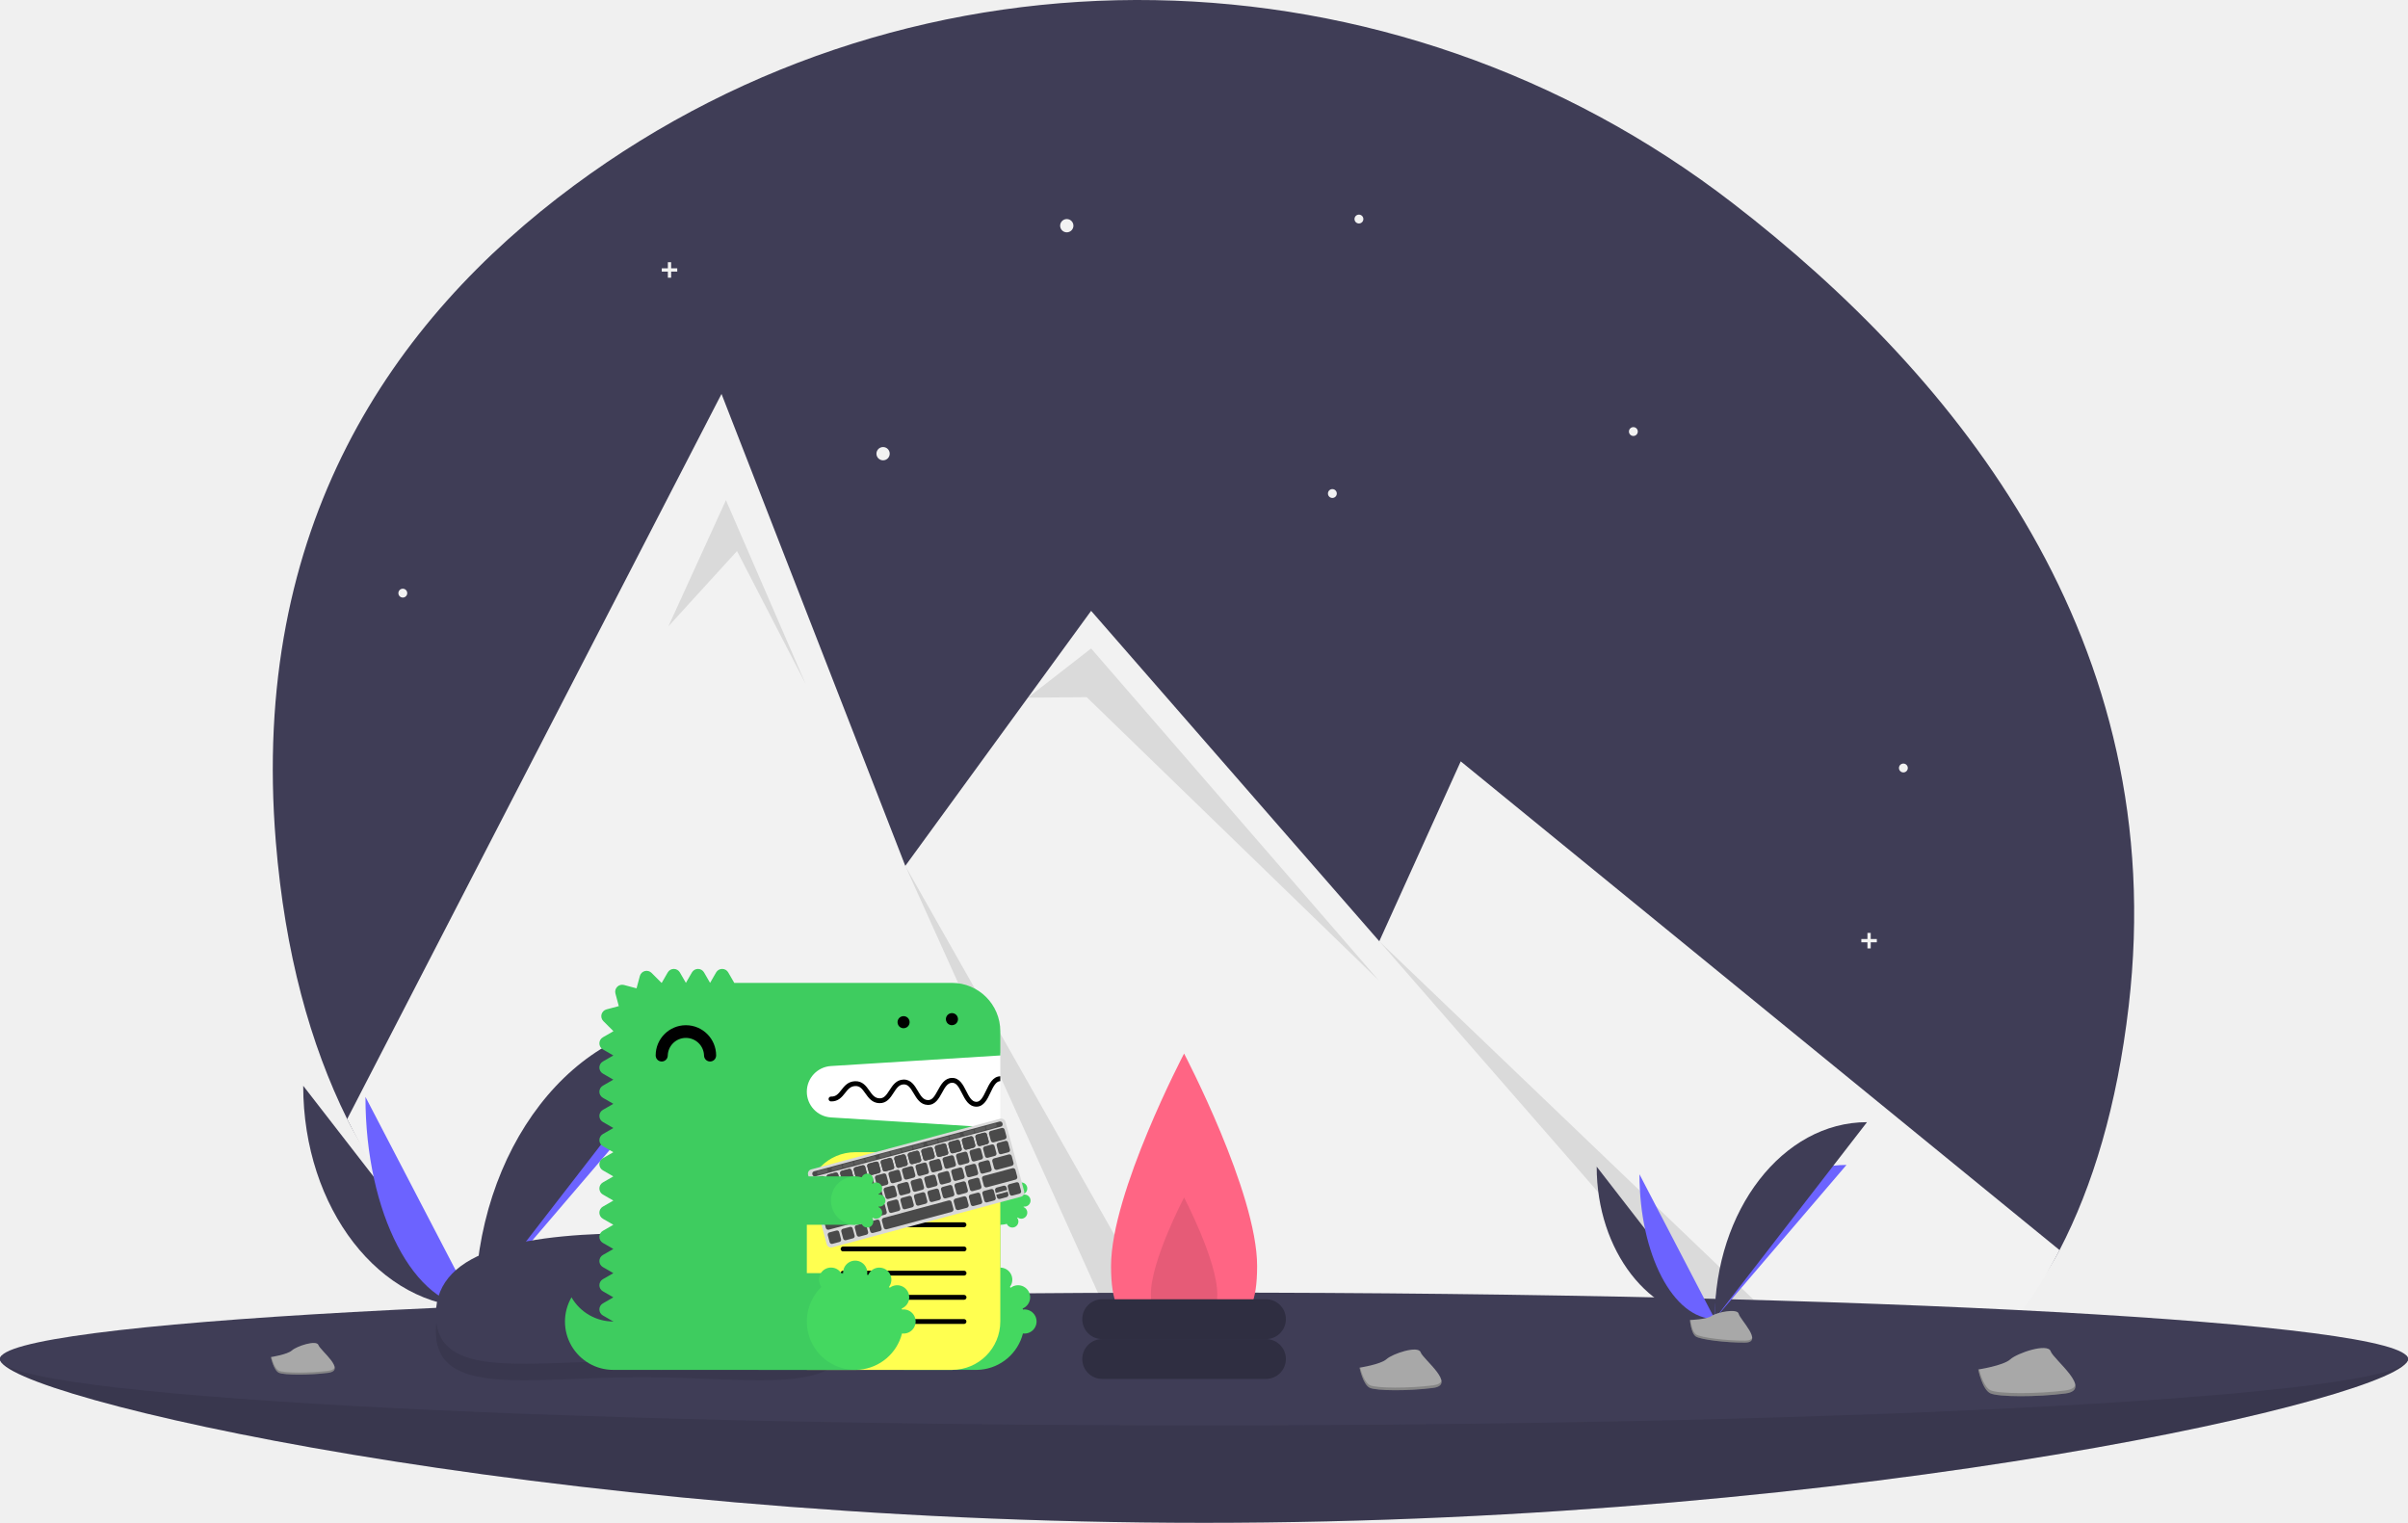
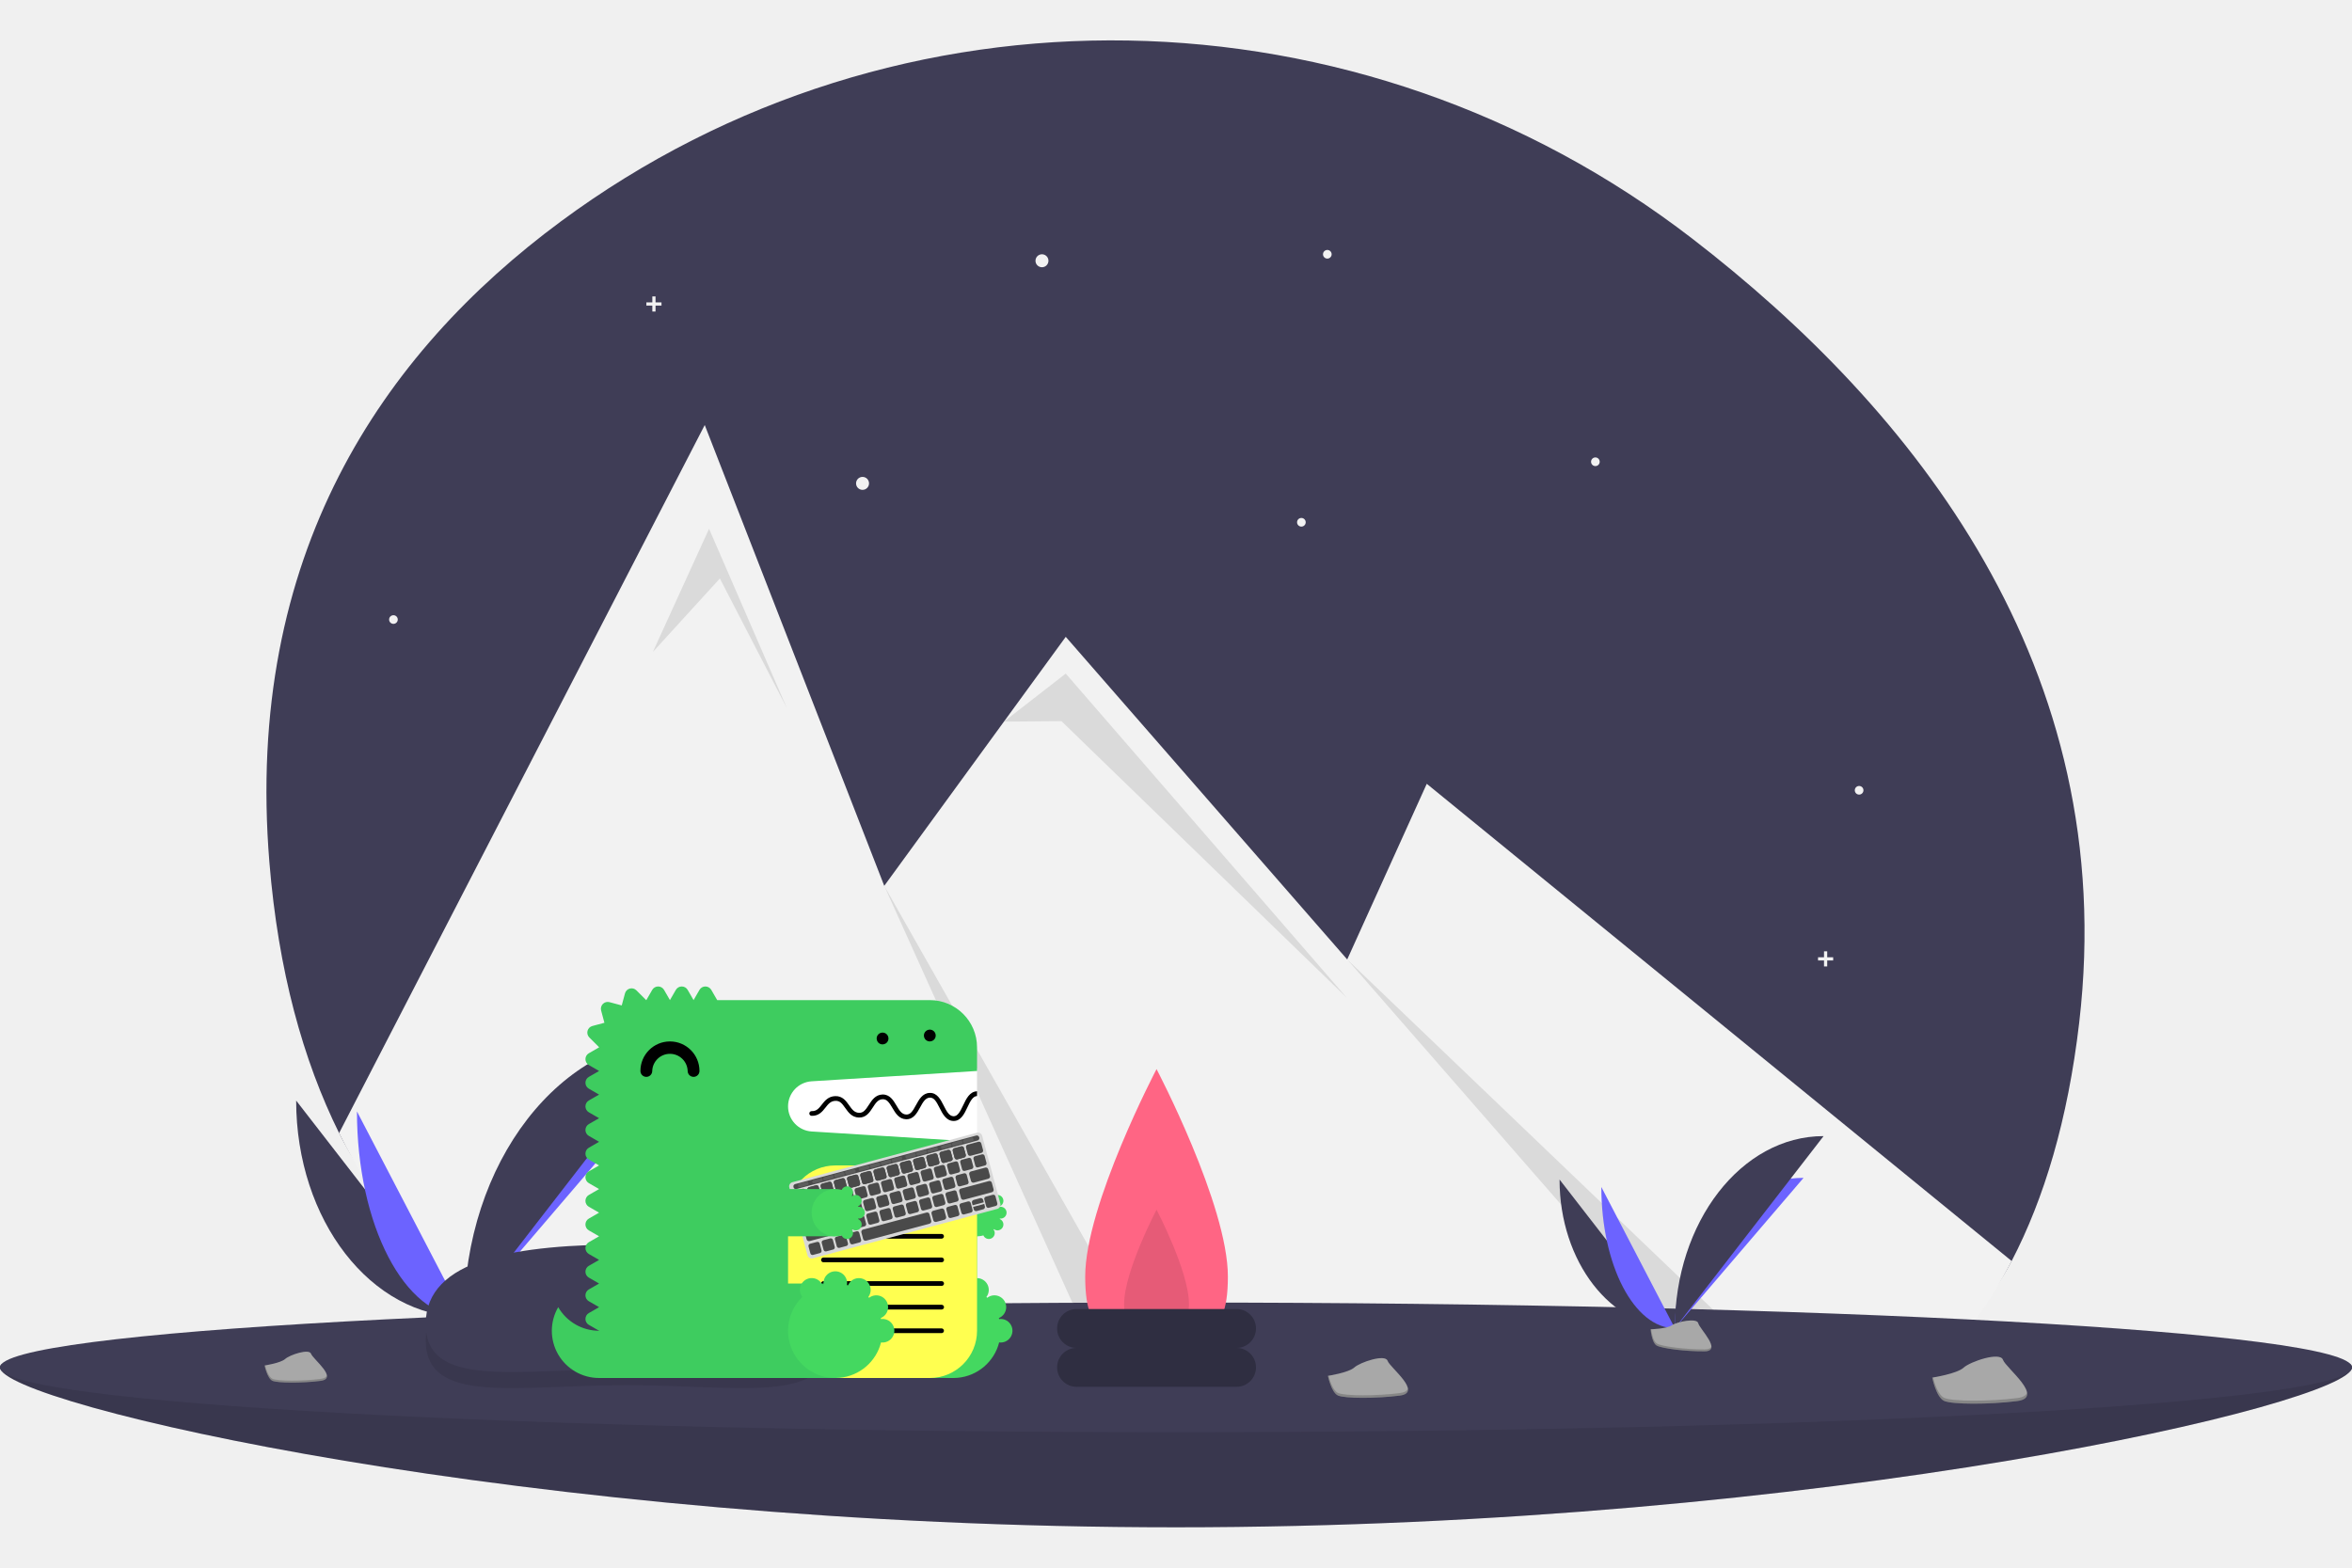
- <svg xmlns="http://www.w3.org/2000/svg" width="1088" height="687.962" viewBox="0 0 1088 687.962">
+ <svg xmlns="http://www.w3.org/2000/svg" width="1500" height="1000" viewBox="0 0 1088 687.962">
  <g id="Group_12" data-name="Group 12" transform="translate(-57 -56)">
    <g id="Group_11" data-name="Group 11" transform="translate(57 56)">
      <path id="Path_83" data-name="Path 83" d="M1017.81,560.461c-5.27,45.15-16.22,81.4-31.25,110.31-20,38.52-54.21,54.04-84.77,70.28a193.275,193.275,0,0,1-27.46,11.94c-55.61,19.3-117.85,14.18-166.74,3.99a657.282,657.282,0,0,0-104.09-13.16q-14.97-.675-29.97-.67c-15.42.02-293.07,5.29-360.67-131.57-16.69-33.76-28.13-75-32.24-125.27-11.63-142.12,52.29-235.46,134.74-296.47,155.97-115.41,369.76-110.57,523.43,7.88C941.15,276.621,1036.99,396.031,1017.81,560.461Z" transform="translate(-56 -106.019)" fill="#3f3d56" />
      <path id="Path_84" data-name="Path 84" d="M986.56,670.771c-20,38.52-47.21,64.04-77.77,80.28a193.272,193.272,0,0,1-27.46,11.94c-55.61,19.3-117.85,14.18-166.74,3.99a657.3,657.3,0,0,0-104.09-13.16q-14.97-.675-29.97-.67-23.13.03-46.25,1.72c-100.17,7.36-253.82-6.43-321.42-143.29L382,283.981,444.95,445.6l20.09,51.59,55.37-75.98L549,381.981l130.2,149.27,36.8-81.27L970.78,657.9l14.21,11.59Z" transform="translate(-56 -106.019)" fill="#f2f2f2" />
      <path id="Path_85" data-name="Path 85" d="M302,282.962l26-57,36,83-31-60Z" opacity="0.1" />
      <path id="Path_86" data-name="Path 86" d="M610.5,753.821q-14.97-.675-29.97-.67L465.04,497.191Z" transform="translate(-56 -106.019)" opacity="0.1" />
      <path id="Path_87" data-name="Path 87" d="M464.411,315.191,493,292.962l130,150-132-128Z" opacity="0.1" />
      <path id="Path_88" data-name="Path 88" d="M908.79,751.051a193.265,193.265,0,0,1-27.46,11.94L679.2,531.251Z" transform="translate(-56 -106.019)" opacity="0.1" />
      <circle id="Ellipse_11" data-name="Ellipse 11" cx="3" cy="3" r="3" transform="translate(479 98.962)" fill="#f2f2f2" />
      <circle id="Ellipse_12" data-name="Ellipse 12" cx="3" cy="3" r="3" transform="translate(396 201.962)" fill="#f2f2f2" />
      <circle id="Ellipse_13" data-name="Ellipse 13" cx="2" cy="2" r="2" transform="translate(600 220.962)" fill="#f2f2f2" />
      <circle id="Ellipse_14" data-name="Ellipse 14" cx="2" cy="2" r="2" transform="translate(180 265.962)" fill="#f2f2f2" />
      <circle id="Ellipse_15" data-name="Ellipse 15" cx="2" cy="2" r="2" transform="translate(612 96.962)" fill="#f2f2f2" />
      <circle id="Ellipse_16" data-name="Ellipse 16" cx="2" cy="2" r="2" transform="translate(736 192.962)" fill="#f2f2f2" />
      <circle id="Ellipse_17" data-name="Ellipse 17" cx="2" cy="2" r="2" transform="translate(858 344.962)" fill="#f2f2f2" />
      <path id="Path_89" data-name="Path 89" d="M306,121.222h-2.76v-2.76h-1.48v2.76H299V122.7h2.76v2.759h1.48V122.7H306Z" fill="#f2f2f2" />
      <path id="Path_90" data-name="Path 90" d="M848,424.222h-2.76v-2.76h-1.48v2.76H841V425.7h2.76v2.759h1.48V425.7H848Z" fill="#f2f2f2" />
      <path id="Path_91" data-name="Path 91" d="M1144,719.981c0,16.569-243.557,74-544,74s-544-57.431-544-74,243.557,14,544,14S1144,703.413,1144,719.981Z" transform="translate(-56 -106.019)" fill="#3f3d56" />
      <path id="Path_92" data-name="Path 92" d="M1144,719.981c0,16.569-243.557,74-544,74s-544-57.431-544-74,243.557,14,544,14S1144,703.413,1144,719.981Z" transform="translate(-56 -106.019)" opacity="0.1" />
      <ellipse id="Ellipse_18" data-name="Ellipse 18" cx="544" cy="30" rx="544" ry="30" transform="translate(0 583.962)" fill="#3f3d56" />
      <path id="Path_93" data-name="Path 93" d="M624,677.981c0,33.137-14.775,24-33,24s-33,9.137-33-24,33-96,33-96S624,644.844,624,677.981Z" transform="translate(-56 -106.019)" fill="#ff6584" />
      <path id="Path_94" data-name="Path 94" d="M606,690.66c0,15.062-6.716,10.909-15,10.909s-15,4.153-15-10.909,15-43.636,15-43.636S606,675.6,606,690.66Z" transform="translate(-56 -106.019)" opacity="0.1" />
      <rect id="Rectangle_97" data-name="Rectangle 97" width="92" height="18" rx="9" transform="translate(489 604.962)" fill="#2f2e41" />
      <rect id="Rectangle_98" data-name="Rectangle 98" width="92" height="18" rx="9" transform="translate(489 586.962)" fill="#2f2e41" />
      <path id="Path_95" data-name="Path 95" d="M193,596.547c0,55.343,34.719,100.126,77.626,100.126" transform="translate(-56 -106.019)" fill="#3f3d56" />
      <path id="Path_96" data-name="Path 96" d="M270.626,696.673c0-55.965,38.745-101.251,86.626-101.251" transform="translate(-56 -106.019)" fill="#6c63ff" />
      <path id="Path_97" data-name="Path 97" d="M221.125,601.564c0,52.57,22.14,95.109,49.5,95.109" transform="translate(-56 -106.019)" fill="#6c63ff" />
      <path id="Path_98" data-name="Path 98" d="M270.626,696.673c0-71.511,44.783-129.377,100.126-129.377" transform="translate(-56 -106.019)" fill="#3f3d56" />
      <path id="Path_99" data-name="Path 99" d="M254.3,697.379s11.009-.339,14.326-2.7,16.934-5.183,17.757-1.395,16.544,18.844,4.115,18.945-28.879-1.936-32.19-3.953S254.3,697.379,254.3,697.379Z" transform="translate(-56 -106.019)" fill="#a8a8a8" />
      <path id="Path_100" data-name="Path 100" d="M290.716,710.909c-12.429.1-28.879-1.936-32.19-3.953-2.522-1.536-3.527-7.048-3.863-9.591l-.368.014s.7,8.879,4.009,10.9,19.761,4.053,32.19,3.953c3.588-.029,4.827-1.305,4.759-3.2C294.755,710.174,293.386,710.887,290.716,710.909Z" transform="translate(-56 -106.019)" opacity="0.2" />
      <path id="Path_101" data-name="Path 101" d="M777.429,633.081c0,38.029,23.857,68.8,53.341,68.8" transform="translate(-56 -106.019)" fill="#3f3d56" />
      <path id="Path_102" data-name="Path 102" d="M830.769,701.882c0-38.456,26.623-69.575,59.525-69.575" transform="translate(-56 -106.019)" fill="#6c63ff" />
      <path id="Path_103" data-name="Path 103" d="M796.755,636.528c0,36.124,15.213,65.354,34.014,65.354" transform="translate(-56 -106.019)" fill="#6c63ff" />
      <path id="Path_104" data-name="Path 104" d="M830.769,701.882c0-49.139,30.773-88.9,68.8-88.9" transform="translate(-56 -106.019)" fill="#3f3d56" />
      <path id="Path_105" data-name="Path 105" d="M819.548,702.367s7.565-.233,9.844-1.856,11.636-3.562,12.2-.958,11.368,12.949,2.828,13.018-19.844-1.33-22.119-2.716S819.548,702.367,819.548,702.367Z" transform="translate(-56 -106.019)" fill="#a8a8a8" />
      <path id="Path_106" data-name="Path 106" d="M844.574,711.664c-8.54.069-19.844-1.33-22.119-2.716-1.733-1.056-2.423-4.843-2.654-6.59l-.253.01s.479,6.1,2.755,7.487,13.579,2.785,22.119,2.716c2.465-.02,3.317-.9,3.27-2.2C847.349,711.159,846.409,711.649,844.574,711.664Z" transform="translate(-56 -106.019)" opacity="0.2" />
      <path id="Path_107" data-name="Path 107" d="M949.813,724.718s11.36-1.729,14.5-4.591,16.89-7.488,18.217-3.667,19.494,17.447,6.633,19.107-30.153,1.609-33.835-.065S949.813,724.718,949.813,724.718Z" transform="translate(-56 -106.019)" fill="#a8a8a8" />
      <path id="Path_108" data-name="Path 108" d="M989.228,734.173c-12.86,1.659-30.153,1.609-33.835-.065-2.8-1.275-4.535-6.858-5.2-9.45l-.379.061s1.833,9.109,5.516,10.783,20.975,1.725,33.835.065c3.712-.479,4.836-1.956,4.529-3.906C993.319,732.907,991.991,733.817,989.228,734.173Z" transform="translate(-56 -106.019)" opacity="0.2" />
      <path id="Path_109" data-name="Path 109" d="M670.26,723.9s9.587-1.459,12.237-3.875,14.255-6.32,15.374-3.095,16.452,14.725,5.6,16.125-25.448,1.358-28.555-.055S670.26,723.9,670.26,723.9Z" transform="translate(-56 -106.019)" fill="#a8a8a8" />
      <path id="Path_110" data-name="Path 110" d="M703.524,731.875c-10.853,1.4-25.448,1.358-28.555-.055-2.367-1.076-3.827-5.788-4.39-7.976l-.32.051s1.547,7.687,4.655,9.1,17.7,1.456,28.555.055c3.133-.4,4.081-1.651,3.822-3.3C706.977,730.807,705.856,731.575,703.524,731.875Z" transform="translate(-56 -106.019)" opacity="0.2" />
      <path id="Path_111" data-name="Path 111" d="M178.389,719.109s7.463-1.136,9.527-3.016,11.1-4.92,11.969-2.409,12.808,11.463,4.358,12.553-19.811,1.057-22.23-.043S178.389,719.109,178.389,719.109Z" transform="translate(-56 -106.019)" fill="#a8a8a8" />
      <path id="Path_112" data-name="Path 112" d="M204.285,725.321c-8.449,1.09-19.811,1.057-22.23-.043-1.842-.838-2.979-4.506-3.417-6.209l-.249.04s1.2,5.984,3.624,7.085,13.781,1.133,22.23.043c2.439-.315,3.177-1.285,2.976-2.566C206.973,724.489,206.1,725.087,204.285,725.321Z" transform="translate(-56 -106.019)" opacity="0.2" />
      <path id="Path_113" data-name="Path 113" d="M439.7,707.337c0,30.22-42.124,20.873-93.7,20.873s-93.074,9.347-93.074-20.873,42.118-36.793,93.694-36.793S439.7,677.117,439.7,707.337Z" transform="translate(-56 -106.019)" opacity="0.1" />
      <path id="Path_114" data-name="Path 114" d="M439.7,699.9c0,30.22-42.124,20.873-93.7,20.873s-93.074,9.347-93.074-20.873S295.04,663.1,346.616,663.1,439.7,669.676,439.7,699.9Z" transform="translate(-56 -106.019)" fill="#3f3d56" />
    </g>
    <g id="docusaurus_keytar" transform="translate(312.271 493.733)">
      <path id="Path_40" data-name="Path 40" d="M99,52h91.791V89.153H99Z" transform="translate(5.904 -14.001)" fill="#fff" fill-rule="evenodd" />
      <path id="Path_41" data-name="Path 41" d="M24.855,163.927A21.828,21.828,0,0,1,5.947,153a21.829,21.829,0,0,0,18.908,32.782H46.71V163.927Z" transform="translate(-3 -4.634)" fill="#3ecc5f" fill-rule="evenodd" />
      <path id="Path_42" data-name="Path 42" d="M121.861,61.1l76.514-4.782V45.39A21.854,21.854,0,0,0,176.52,23.535H78.173L75.441,18.8a3.154,3.154,0,0,0-5.464,0l-2.732,4.732L64.513,18.8a3.154,3.154,0,0,0-5.464,0l-2.732,4.732L53.586,18.8a3.154,3.154,0,0,0-5.464,0L45.39,23.535c-.024,0-.046,0-.071,0l-4.526-4.525a3.153,3.153,0,0,0-5.276,1.414l-1.5,5.577-5.674-1.521a3.154,3.154,0,0,0-3.863,3.864L26,34.023l-5.575,1.494a3.155,3.155,0,0,0-1.416,5.278l4.526,4.526c0,.023,0,.046,0,.07L18.8,48.122a3.154,3.154,0,0,0,0,5.464l4.732,2.732L18.8,59.05a3.154,3.154,0,0,0,0,5.464l4.732,2.732L18.8,69.977a3.154,3.154,0,0,0,0,5.464l4.732,2.732L18.8,80.9a3.154,3.154,0,0,0,0,5.464L23.535,89.1,18.8,91.832a3.154,3.154,0,0,0,0,5.464l4.732,2.732L18.8,102.76a3.154,3.154,0,0,0,0,5.464l4.732,2.732L18.8,113.687a3.154,3.154,0,0,0,0,5.464l4.732,2.732L18.8,124.615a3.154,3.154,0,0,0,0,5.464l4.732,2.732L18.8,135.542a3.154,3.154,0,0,0,0,5.464l4.732,2.732L18.8,146.469a3.154,3.154,0,0,0,0,5.464l4.732,2.732L18.8,157.4a3.154,3.154,0,0,0,0,5.464l4.732,2.732L18.8,168.324a3.154,3.154,0,0,0,0,5.464l4.732,2.732A21.854,21.854,0,0,0,45.39,198.375H176.52a21.854,21.854,0,0,0,21.855-21.855V89.1l-76.514-4.782a11.632,11.632,0,0,1,0-23.219" transform="translate(-1.681 -17.226)" fill="#3ecc5f" fill-rule="evenodd" />
      <path id="Path_43" data-name="Path 43" d="M143,186.71h32.782V143H143Z" transform="translate(9.984 -5.561)" fill="#3ecc5f" fill-rule="evenodd" />
      <path id="Path_44" data-name="Path 44" d="M196.71,159.855a5.438,5.438,0,0,0-.7.07c-.042-.164-.081-.329-.127-.493a5.457,5.457,0,1,0-5.4-9.372q-.181-.185-.366-.367a5.454,5.454,0,1,0-9.384-5.4c-.162-.046-.325-.084-.486-.126a5.467,5.467,0,1,0-10.788,0c-.162.042-.325.08-.486.126a5.457,5.457,0,1,0-9.384,5.4,21.843,21.843,0,1,0,36.421,21.02,5.452,5.452,0,1,0,.7-10.858" transform="translate(10.912 -6.025)" fill="#44d860" fill-rule="evenodd" />
      <path id="Path_45" data-name="Path 45" d="M153,124.855h32.782V103H153Z" transform="translate(10.912 -9.271)" fill="#3ecc5f" fill-rule="evenodd" />
      <path id="Path_46" data-name="Path 46" d="M194.855,116.765a2.732,2.732,0,1,0,0-5.464,2.811,2.811,0,0,0-.349.035c-.022-.082-.04-.164-.063-.246a2.733,2.733,0,0,0-1.052-5.253,2.7,2.7,0,0,0-1.648.566q-.09-.093-.184-.184a2.7,2.7,0,0,0,.553-1.633,2.732,2.732,0,0,0-5.245-1.07,10.928,10.928,0,1,0,0,21.031,2.732,2.732,0,0,0,5.245-1.07,2.7,2.7,0,0,0-.553-1.633q.093-.09.184-.184a2.7,2.7,0,0,0,1.648.566,2.732,2.732,0,0,0,1.052-5.253c.023-.081.042-.164.063-.246a2.814,2.814,0,0,0,.349.035" transform="translate(12.767 -9.377)" fill="#44d860" fill-rule="evenodd" />
      <path id="Path_47" data-name="Path 47" d="M65.087,56.891a2.732,2.732,0,0,1-2.732-2.732,8.2,8.2,0,0,0-16.391,0,2.732,2.732,0,0,1-5.464,0,13.659,13.659,0,0,1,27.319,0,2.732,2.732,0,0,1-2.732,2.732" transform="translate(0.478 -15.068)" fill-rule="evenodd" />
      <path id="Path_48" data-name="Path 48" d="M103,191.347h65.565a21.854,21.854,0,0,0,21.855-21.855V93H124.855A21.854,21.854,0,0,0,103,114.855Z" transform="translate(6.275 -10.199)" fill="#ffff50" fill-rule="evenodd" />
      <path id="Path_49" data-name="Path 49" d="M173.216,129.787H118.535a1.093,1.093,0,1,1,0-2.185h54.681a1.093,1.093,0,0,1,0,2.185m0,21.855H118.535a1.093,1.093,0,1,1,0-2.186h54.681a1.093,1.093,0,0,1,0,2.186m0,21.855H118.535a1.093,1.093,0,1,1,0-2.185h54.681a1.093,1.093,0,0,1,0,2.185m0-54.434H118.535a1.093,1.093,0,1,1,0-2.185h54.681a1.093,1.093,0,0,1,0,2.185m0,21.652H118.535a1.093,1.093,0,1,1,0-2.186h54.681a1.093,1.093,0,0,1,0,2.186m0,21.855H118.535a1.093,1.093,0,1,1,0-2.186h54.681a1.093,1.093,0,0,1,0,2.186M189.585,61.611c-.013,0-.024-.007-.037-.005-3.377.115-4.974,3.492-6.384,6.472-1.471,3.114-2.608,5.139-4.473,5.078-2.064-.074-3.244-2.406-4.494-4.874-1.436-2.835-3.075-6.049-6.516-5.929-3.329.114-4.932,3.053-6.346,5.646-1.5,2.762-2.529,4.442-4.5,4.364-2.106-.076-3.225-1.972-4.52-4.167-1.444-2.443-3.112-5.191-6.487-5.1-3.272.113-4.879,2.606-6.3,4.808-1.5,2.328-2.552,3.746-4.551,3.662-2.156-.076-3.27-1.65-4.558-3.472-1.447-2.047-3.077-4.363-6.442-4.251-3.2.109-4.807,2.153-6.224,3.954-1.346,1.709-2.4,3.062-4.621,2.977a1.093,1.093,0,0,0-.079,2.186c3.3.11,4.967-1.967,6.417-3.81,1.286-1.635,2.4-3.045,4.582-3.12,2.1-.09,3.091,1.218,4.584,3.327,1.417,2,3.026,4.277,6.263,4.394,3.391.114,5.022-2.42,6.467-4.663,1.292-2,2.406-3.734,4.535-3.807,1.959-.073,3.026,1.475,4.529,4.022,1.417,2.4,3.023,5.121,6.324,5.241,3.415.118,5.064-2.863,6.5-5.5,1.245-2.282,2.419-4.437,4.5-4.509,1.959-.046,2.981,1.743,4.492,4.732,1.412,2.79,3.013,5.95,6.365,6.071l.185,0c3.348,0,4.937-3.36,6.343-6.331,1.245-2.634,2.423-5.114,4.444-5.216Z" transform="translate(7.109 -13.11)" fill-rule="evenodd" />
      <path id="Path_50" data-name="Path 50" d="M83,186.71h43.71V143H83Z" transform="translate(4.42 -5.561)" fill="#3ecc5f" fill-rule="evenodd" />
      <g id="Group_8" data-name="Group 8" transform="matrix(0.966, -0.259, 0.259, 0.966, 109.327, 91.085)">
        <rect id="Rectangle_3" data-name="Rectangle 3" width="92.361" height="36.462" rx="2" transform="translate(0 0)" fill="#d8d8d8" />
        <g id="Group_2" data-name="Group 2" transform="translate(1.531 23.03)">
          <rect id="Rectangle_4" data-name="Rectangle 4" width="5.336" height="5.336" rx="1" transform="translate(16.797 0)" fill="#4a4a4a" />
          <rect id="Rectangle_5" data-name="Rectangle 5" width="5.336" height="5.336" rx="1" transform="translate(23.12 0)" fill="#4a4a4a" />
          <rect id="Rectangle_6" data-name="Rectangle 6" width="5.336" height="5.336" rx="1" transform="translate(29.444 0)" fill="#4a4a4a" />
          <rect id="Rectangle_7" data-name="Rectangle 7" width="5.336" height="5.336" rx="1" transform="translate(35.768 0)" fill="#4a4a4a" />
          <rect id="Rectangle_8" data-name="Rectangle 8" width="5.336" height="5.336" rx="1" transform="translate(42.091 0)" fill="#4a4a4a" />
          <rect id="Rectangle_9" data-name="Rectangle 9" width="5.336" height="5.336" rx="1" transform="translate(48.415 0)" fill="#4a4a4a" />
          <rect id="Rectangle_10" data-name="Rectangle 10" width="5.336" height="5.336" rx="1" transform="translate(54.739 0)" fill="#4a4a4a" />
          <rect id="Rectangle_11" data-name="Rectangle 11" width="5.336" height="5.336" rx="1" transform="translate(61.063 0)" fill="#4a4a4a" />
          <rect id="Rectangle_12" data-name="Rectangle 12" width="5.336" height="5.336" rx="1" transform="translate(67.386 0)" fill="#4a4a4a" />
          <path id="Path_51" data-name="Path 51" d="M1.093,0H14.518a1.093,1.093,0,0,1,1.093,1.093V4.243a1.093,1.093,0,0,1-1.093,1.093H1.093A1.093,1.093,0,0,1,0,4.243V1.093A1.093,1.093,0,0,1,1.093,0ZM75,0H88.426a1.093,1.093,0,0,1,1.093,1.093V4.243a1.093,1.093,0,0,1-1.093,1.093H75a1.093,1.093,0,0,1-1.093-1.093V1.093A1.093,1.093,0,0,1,75,0Z" transform="translate(0 0)" fill="#4a4a4a" fill-rule="evenodd" />
        </g>
        <g id="Group_3" data-name="Group 3" transform="translate(1.531 10.261)">
          <path id="Path_52" data-name="Path 52" d="M1.093,0H6.218A1.093,1.093,0,0,1,7.31,1.093V4.242A1.093,1.093,0,0,1,6.218,5.335H1.093A1.093,1.093,0,0,1,0,4.242V1.093A1.093,1.093,0,0,1,1.093,0Z" transform="translate(0 0)" fill="#4a4a4a" fill-rule="evenodd" />
          <rect id="Rectangle_13" data-name="Rectangle 13" width="5.336" height="5.336" rx="1" transform="translate(8.299 0)" fill="#4a4a4a" />
          <rect id="Rectangle_14" data-name="Rectangle 14" width="5.336" height="5.336" rx="1" transform="translate(14.623 0)" fill="#4a4a4a" />
          <rect id="Rectangle_15" data-name="Rectangle 15" width="5.336" height="5.336" rx="1" transform="translate(20.947 0)" fill="#4a4a4a" />
          <rect id="Rectangle_16" data-name="Rectangle 16" width="5.336" height="5.336" rx="1" transform="translate(27.271 0)" fill="#4a4a4a" />
          <rect id="Rectangle_17" data-name="Rectangle 17" width="5.336" height="5.336" rx="1" transform="translate(33.594 0)" fill="#4a4a4a" />
          <rect id="Rectangle_18" data-name="Rectangle 18" width="5.336" height="5.336" rx="1" transform="translate(39.918 0)" fill="#4a4a4a" />
          <rect id="Rectangle_19" data-name="Rectangle 19" width="5.336" height="5.336" rx="1" transform="translate(46.242 0)" fill="#4a4a4a" />
          <rect id="Rectangle_20" data-name="Rectangle 20" width="5.336" height="5.336" rx="1" transform="translate(52.565 0)" fill="#4a4a4a" />
          <rect id="Rectangle_21" data-name="Rectangle 21" width="5.336" height="5.336" rx="1" transform="translate(58.888 0)" fill="#4a4a4a" />
          <rect id="Rectangle_22" data-name="Rectangle 22" width="5.336" height="5.336" rx="1" transform="translate(65.212 0)" fill="#4a4a4a" />
          <rect id="Rectangle_23" data-name="Rectangle 23" width="5.336" height="5.336" rx="1" transform="translate(71.536 0)" fill="#4a4a4a" />
          <rect id="Rectangle_24" data-name="Rectangle 24" width="5.336" height="5.336" rx="1" transform="translate(77.859 0)" fill="#4a4a4a" />
          <rect id="Rectangle_25" data-name="Rectangle 25" width="5.336" height="5.336" rx="1" transform="translate(84.183 0)" fill="#4a4a4a" />
        </g>
        <g id="Group_4" data-name="Group 4" transform="translate(91.05 9.546) rotate(180)">
          <path id="Path_53" data-name="Path 53" d="M1.093,0H6.219A1.093,1.093,0,0,1,7.312,1.093v3.15A1.093,1.093,0,0,1,6.219,5.336H1.093A1.093,1.093,0,0,1,0,4.243V1.093A1.093,1.093,0,0,1,1.093,0Z" transform="translate(0 0)" fill="#4a4a4a" fill-rule="evenodd" />
          <rect id="Rectangle_26" data-name="Rectangle 26" width="5.336" height="5.336" rx="1" transform="translate(8.299 0)" fill="#4a4a4a" />
          <rect id="Rectangle_27" data-name="Rectangle 27" width="5.336" height="5.336" rx="1" transform="translate(14.623 0)" fill="#4a4a4a" />
          <rect id="Rectangle_28" data-name="Rectangle 28" width="5.336" height="5.336" rx="1" transform="translate(20.947 0)" fill="#4a4a4a" />
          <rect id="Rectangle_29" data-name="Rectangle 29" width="5.336" height="5.336" rx="1" transform="translate(27.271 0)" fill="#4a4a4a" />
          <rect id="Rectangle_30" data-name="Rectangle 30" width="5.336" height="5.336" rx="1" transform="translate(33.594 0)" fill="#4a4a4a" />
          <rect id="Rectangle_31" data-name="Rectangle 31" width="5.336" height="5.336" rx="1" transform="translate(39.918 0)" fill="#4a4a4a" />
          <rect id="Rectangle_32" data-name="Rectangle 32" width="5.336" height="5.336" rx="1" transform="translate(46.242 0)" fill="#4a4a4a" />
          <rect id="Rectangle_33" data-name="Rectangle 33" width="5.336" height="5.336" rx="1" transform="translate(52.565 0)" fill="#4a4a4a" />
          <rect id="Rectangle_34" data-name="Rectangle 34" width="5.336" height="5.336" rx="1" transform="translate(58.889 0)" fill="#4a4a4a" />
          <rect id="Rectangle_35" data-name="Rectangle 35" width="5.336" height="5.336" rx="1" transform="translate(65.213 0)" fill="#4a4a4a" />
          <rect id="Rectangle_36" data-name="Rectangle 36" width="5.336" height="5.336" rx="1" transform="translate(71.537 0)" fill="#4a4a4a" />
          <rect id="Rectangle_37" data-name="Rectangle 37" width="5.336" height="5.336" rx="1" transform="translate(77.86 0)" fill="#4a4a4a" />
          <rect id="Rectangle_38" data-name="Rectangle 38" width="5.336" height="5.336" rx="1" transform="translate(84.183 0)" fill="#4a4a4a" />
          <rect id="Rectangle_39" data-name="Rectangle 39" width="5.336" height="5.336" rx="1" transform="translate(8.299 0)" fill="#4a4a4a" />
          <rect id="Rectangle_40" data-name="Rectangle 40" width="5.336" height="5.336" rx="1" transform="translate(14.623 0)" fill="#4a4a4a" />
          <rect id="Rectangle_41" data-name="Rectangle 41" width="5.336" height="5.336" rx="1" transform="translate(20.947 0)" fill="#4a4a4a" />
          <rect id="Rectangle_42" data-name="Rectangle 42" width="5.336" height="5.336" rx="1" transform="translate(27.271 0)" fill="#4a4a4a" />
          <rect id="Rectangle_43" data-name="Rectangle 43" width="5.336" height="5.336" rx="1" transform="translate(33.594 0)" fill="#4a4a4a" />
          <rect id="Rectangle_44" data-name="Rectangle 44" width="5.336" height="5.336" rx="1" transform="translate(39.918 0)" fill="#4a4a4a" />
          <rect id="Rectangle_45" data-name="Rectangle 45" width="5.336" height="5.336" rx="1" transform="translate(46.242 0)" fill="#4a4a4a" />
          <rect id="Rectangle_46" data-name="Rectangle 46" width="5.336" height="5.336" rx="1" transform="translate(52.565 0)" fill="#4a4a4a" />
          <rect id="Rectangle_47" data-name="Rectangle 47" width="5.336" height="5.336" rx="1" transform="translate(58.889 0)" fill="#4a4a4a" />
          <rect id="Rectangle_48" data-name="Rectangle 48" width="5.336" height="5.336" rx="1" transform="translate(65.213 0)" fill="#4a4a4a" />
          <rect id="Rectangle_49" data-name="Rectangle 49" width="5.336" height="5.336" rx="1" transform="translate(71.537 0)" fill="#4a4a4a" />
          <rect id="Rectangle_50" data-name="Rectangle 50" width="5.336" height="5.336" rx="1" transform="translate(77.86 0)" fill="#4a4a4a" />
          <rect id="Rectangle_51" data-name="Rectangle 51" width="5.336" height="5.336" rx="1" transform="translate(84.183 0)" fill="#4a4a4a" />
        </g>
        <g id="Group_6" data-name="Group 6" transform="translate(1.531 16.584)">
          <path id="Path_54" data-name="Path 54" d="M1.093,0h7.3A1.093,1.093,0,0,1,9.485,1.093v3.15A1.093,1.093,0,0,1,8.392,5.336h-7.3A1.093,1.093,0,0,1,0,4.243V1.094A1.093,1.093,0,0,1,1.093,0Z" transform="translate(0 0)" fill="#4a4a4a" fill-rule="evenodd" />
          <g id="Group_5" data-name="Group 5" transform="translate(10.671 0)">
            <rect id="Rectangle_52" data-name="Rectangle 52" width="5.336" height="5.336" rx="1" fill="#4a4a4a" />
            <rect id="Rectangle_53" data-name="Rectangle 53" width="5.336" height="5.336" rx="1" transform="translate(6.324 0)" fill="#4a4a4a" />
            <rect id="Rectangle_54" data-name="Rectangle 54" width="5.336" height="5.336" rx="1" transform="translate(12.647 0)" fill="#4a4a4a" />
            <rect id="Rectangle_55" data-name="Rectangle 55" width="5.336" height="5.336" rx="1" transform="translate(18.971 0)" fill="#4a4a4a" />
            <rect id="Rectangle_56" data-name="Rectangle 56" width="5.336" height="5.336" rx="1" transform="translate(25.295 0)" fill="#4a4a4a" />
            <rect id="Rectangle_57" data-name="Rectangle 57" width="5.336" height="5.336" rx="1" transform="translate(31.619 0)" fill="#4a4a4a" />
            <rect id="Rectangle_58" data-name="Rectangle 58" width="5.336" height="5.336" rx="1" transform="translate(37.942 0)" fill="#4a4a4a" />
            <rect id="Rectangle_59" data-name="Rectangle 59" width="5.336" height="5.336" rx="1" transform="translate(44.265 0)" fill="#4a4a4a" />
            <rect id="Rectangle_60" data-name="Rectangle 60" width="5.336" height="5.336" rx="1" transform="translate(50.589 0)" fill="#4a4a4a" />
            <rect id="Rectangle_61" data-name="Rectangle 61" width="5.336" height="5.336" rx="1" transform="translate(56.912 0)" fill="#4a4a4a" />
            <rect id="Rectangle_62" data-name="Rectangle 62" width="5.336" height="5.336" rx="1" transform="translate(63.236 0)" fill="#4a4a4a" />
          </g>
          <path id="Path_55" data-name="Path 55" d="M1.094,0H8A1.093,1.093,0,0,1,9.091,1.093v3.15A1.093,1.093,0,0,1,8,5.336H1.093A1.093,1.093,0,0,1,0,4.243V1.094A1.093,1.093,0,0,1,1.093,0Z" transform="translate(80.428 0)" fill="#4a4a4a" fill-rule="evenodd" />
        </g>
        <g id="Group_7" data-name="Group 7" transform="translate(1.531 29.627)">
          <rect id="Rectangle_63" data-name="Rectangle 63" width="5.336" height="5.336" rx="1" transform="translate(0 0)" fill="#4a4a4a" />
          <rect id="Rectangle_64" data-name="Rectangle 64" width="5.336" height="5.336" rx="1" transform="translate(6.324 0)" fill="#4a4a4a" />
          <rect id="Rectangle_65" data-name="Rectangle 65" width="5.336" height="5.336" rx="1" transform="translate(12.647 0)" fill="#4a4a4a" />
          <rect id="Rectangle_66" data-name="Rectangle 66" width="5.336" height="5.336" rx="1" transform="translate(18.971 0)" fill="#4a4a4a" />
          <path id="Path_56" data-name="Path 56" d="M1.093,0H31.515a1.093,1.093,0,0,1,1.093,1.093V4.244a1.093,1.093,0,0,1-1.093,1.093H1.093A1.093,1.093,0,0,1,0,4.244V1.093A1.093,1.093,0,0,1,1.093,0ZM34.687,0h3.942a1.093,1.093,0,0,1,1.093,1.093V4.244a1.093,1.093,0,0,1-1.093,1.093H34.687a1.093,1.093,0,0,1-1.093-1.093V1.093A1.093,1.093,0,0,1,34.687,0Z" transform="translate(25.294 0)" fill="#4a4a4a" fill-rule="evenodd" />
          <rect id="Rectangle_67" data-name="Rectangle 67" width="5.336" height="5.336" rx="1" transform="translate(66.003 0)" fill="#4a4a4a" />
          <rect id="Rectangle_68" data-name="Rectangle 68" width="5.336" height="5.336" rx="1" transform="translate(72.327 0)" fill="#4a4a4a" />
          <rect id="Rectangle_69" data-name="Rectangle 69" width="5.336" height="5.336" rx="1" transform="translate(84.183 0)" fill="#4a4a4a" />
          <path id="Path_57" data-name="Path 57" d="M5.336,0V1.18A1.093,1.093,0,0,1,4.243,2.273H1.093A1.093,1.093,0,0,1,0,1.18V0Z" transform="translate(83.59 2.273) rotate(180)" fill="#4a4a4a" />
          <path id="Path_58" data-name="Path 58" d="M5.336,0V1.18A1.093,1.093,0,0,1,4.243,2.273H1.093A1.093,1.093,0,0,1,0,1.18V0Z" transform="translate(78.255 3.063)" fill="#4a4a4a" />
        </g>
        <rect id="Rectangle_70" data-name="Rectangle 70" width="88.927" height="2.371" rx="1.085" transform="translate(1.925 1.17)" fill="#4a4a4a" />
        <rect id="Rectangle_71" data-name="Rectangle 71" width="4.986" height="1.581" rx="0.723" transform="translate(4.1 1.566)" fill="#d8d8d8" opacity="0.136" />
        <rect id="Rectangle_72" data-name="Rectangle 72" width="4.986" height="1.581" rx="0.723" transform="translate(10.923 1.566)" fill="#d8d8d8" opacity="0.136" />
        <rect id="Rectangle_73" data-name="Rectangle 73" width="4.986" height="1.581" rx="0.723" transform="translate(16.173 1.566)" fill="#d8d8d8" opacity="0.136" />
        <rect id="Rectangle_74" data-name="Rectangle 74" width="4.986" height="1.581" rx="0.723" transform="translate(21.421 1.566)" fill="#d8d8d8" opacity="0.136" />
        <rect id="Rectangle_75" data-name="Rectangle 75" width="4.986" height="1.581" rx="0.723" transform="translate(26.671 1.566)" fill="#d8d8d8" opacity="0.136" />
        <rect id="Rectangle_76" data-name="Rectangle 76" width="4.986" height="1.581" rx="0.723" transform="translate(33.232 1.566)" fill="#d8d8d8" opacity="0.136" />
        <rect id="Rectangle_77" data-name="Rectangle 77" width="4.986" height="1.581" rx="0.723" transform="translate(38.48 1.566)" fill="#d8d8d8" opacity="0.136" />
        <rect id="Rectangle_78" data-name="Rectangle 78" width="4.986" height="1.581" rx="0.723" transform="translate(43.73 1.566)" fill="#d8d8d8" opacity="0.136" />
        <rect id="Rectangle_79" data-name="Rectangle 79" width="4.986" height="1.581" rx="0.723" transform="translate(48.978 1.566)" fill="#d8d8d8" opacity="0.136" />
        <rect id="Rectangle_80" data-name="Rectangle 80" width="4.986" height="1.581" rx="0.723" transform="translate(55.54 1.566)" fill="#d8d8d8" opacity="0.136" />
        <rect id="Rectangle_81" data-name="Rectangle 81" width="4.986" height="1.581" rx="0.723" transform="translate(60.788 1.566)" fill="#d8d8d8" opacity="0.136" />
        <rect id="Rectangle_82" data-name="Rectangle 82" width="4.986" height="1.581" rx="0.723" transform="translate(66.038 1.566)" fill="#d8d8d8" opacity="0.136" />
        <rect id="Rectangle_83" data-name="Rectangle 83" width="4.986" height="1.581" rx="0.723" transform="translate(72.599 1.566)" fill="#d8d8d8" opacity="0.136" />
        <rect id="Rectangle_84" data-name="Rectangle 84" width="4.986" height="1.581" rx="0.723" transform="translate(77.847 1.566)" fill="#d8d8d8" opacity="0.136" />
        <rect id="Rectangle_85" data-name="Rectangle 85" width="4.986" height="1.581" rx="0.723" transform="translate(83.097 1.566)" fill="#d8d8d8" opacity="0.136" />
      </g>
      <path id="Path_59" data-name="Path 59" d="M146.71,159.855a5.439,5.439,0,0,0-.7.07c-.042-.164-.081-.329-.127-.493a5.457,5.457,0,1,0-5.4-9.372q-.181-.185-.366-.367a5.454,5.454,0,1,0-9.384-5.4c-.162-.046-.325-.084-.486-.126a5.467,5.467,0,1,0-10.788,0c-.162.042-.325.08-.486.126a5.457,5.457,0,1,0-9.384,5.4,21.843,21.843,0,1,0,36.421,21.02,5.452,5.452,0,1,0,.7-10.858" transform="translate(6.275 -6.025)" fill="#44d860" fill-rule="evenodd" />
      <path id="Path_60" data-name="Path 60" d="M83,124.855h43.71V103H83Z" transform="translate(4.42 -9.271)" fill="#3ecc5f" fill-rule="evenodd" />
      <path id="Path_61" data-name="Path 61" d="M134.855,116.765a2.732,2.732,0,1,0,0-5.464,2.811,2.811,0,0,0-.349.035c-.022-.082-.04-.164-.063-.246a2.733,2.733,0,0,0-1.052-5.253,2.7,2.7,0,0,0-1.648.566q-.09-.093-.184-.184a2.7,2.7,0,0,0,.553-1.633,2.732,2.732,0,0,0-5.245-1.07,10.928,10.928,0,1,0,0,21.031,2.732,2.732,0,0,0,5.245-1.07,2.7,2.7,0,0,0-.553-1.633q.093-.09.184-.184a2.7,2.7,0,0,0,1.648.566,2.732,2.732,0,0,0,1.052-5.253c.023-.081.042-.164.063-.246a2.811,2.811,0,0,0,.349.035" transform="translate(7.202 -9.377)" fill="#44d860" fill-rule="evenodd" />
      <path id="Path_62" data-name="Path 62" d="M143.232,42.33a2.967,2.967,0,0,1-.535-.055,2.754,2.754,0,0,1-.514-.153,2.838,2.838,0,0,1-.471-.251,4.139,4.139,0,0,1-.415-.339,3.2,3.2,0,0,1-.338-.415A2.7,2.7,0,0,1,140.5,39.6a2.968,2.968,0,0,1,.055-.535,3.152,3.152,0,0,1,.152-.514,2.874,2.874,0,0,1,.252-.47,2.633,2.633,0,0,1,.753-.754,2.837,2.837,0,0,1,.471-.251,2.753,2.753,0,0,1,.514-.153,2.527,2.527,0,0,1,1.071,0,2.654,2.654,0,0,1,.983.4,4.139,4.139,0,0,1,.415.339,4.019,4.019,0,0,1,.339.415,2.786,2.786,0,0,1,.251.47,2.864,2.864,0,0,1,.208,1.049,2.77,2.77,0,0,1-.8,1.934,4.139,4.139,0,0,1-.415.339,2.722,2.722,0,0,1-1.519.459m21.855-1.366a2.789,2.789,0,0,1-1.935-.8,4.162,4.162,0,0,1-.338-.415,2.7,2.7,0,0,1-.459-1.519,2.789,2.789,0,0,1,.8-1.934,4.139,4.139,0,0,1,.415-.339,2.838,2.838,0,0,1,.471-.251,2.752,2.752,0,0,1,.514-.153,2.527,2.527,0,0,1,1.071,0,2.654,2.654,0,0,1,.983.4,4.139,4.139,0,0,1,.415.339,2.79,2.79,0,0,1,.8,1.934,3.069,3.069,0,0,1-.055.535,2.779,2.779,0,0,1-.153.514,3.885,3.885,0,0,1-.251.47,4.02,4.02,0,0,1-.339.415,4.138,4.138,0,0,1-.415.339,2.722,2.722,0,0,1-1.519.459" transform="translate(9.753 -15.532)" fill-rule="evenodd" />
    </g>
  </g>
</svg>
